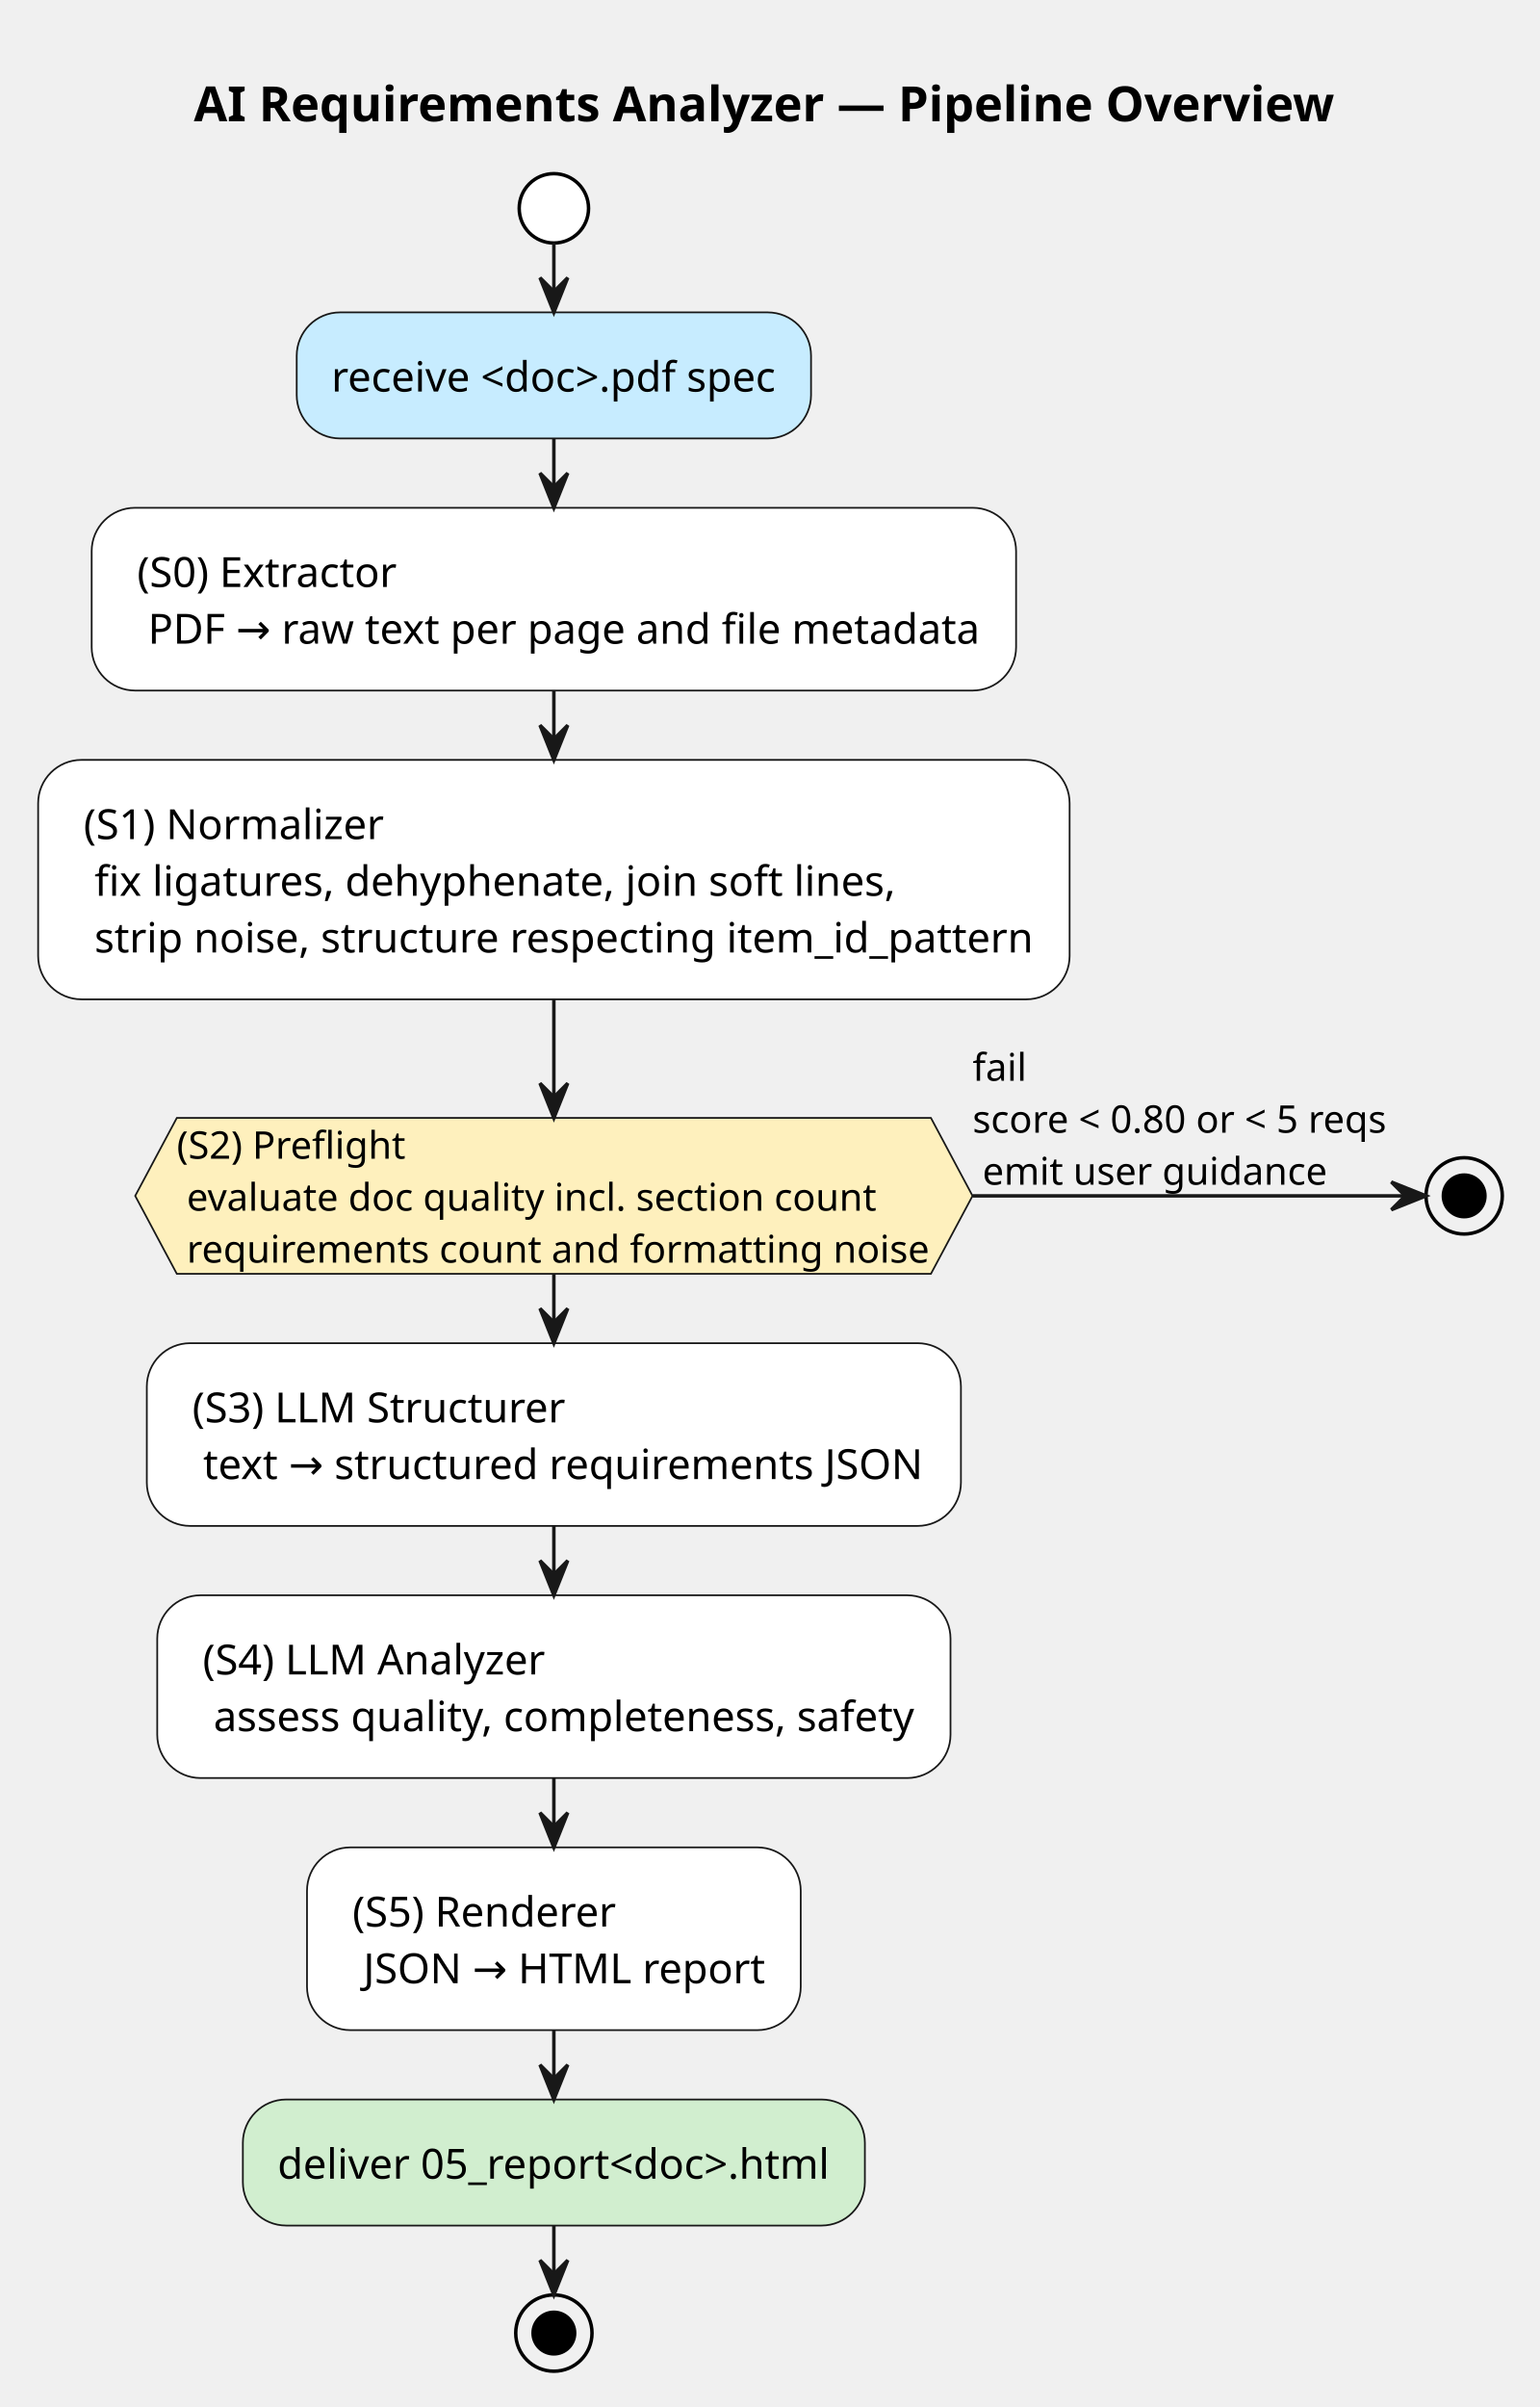
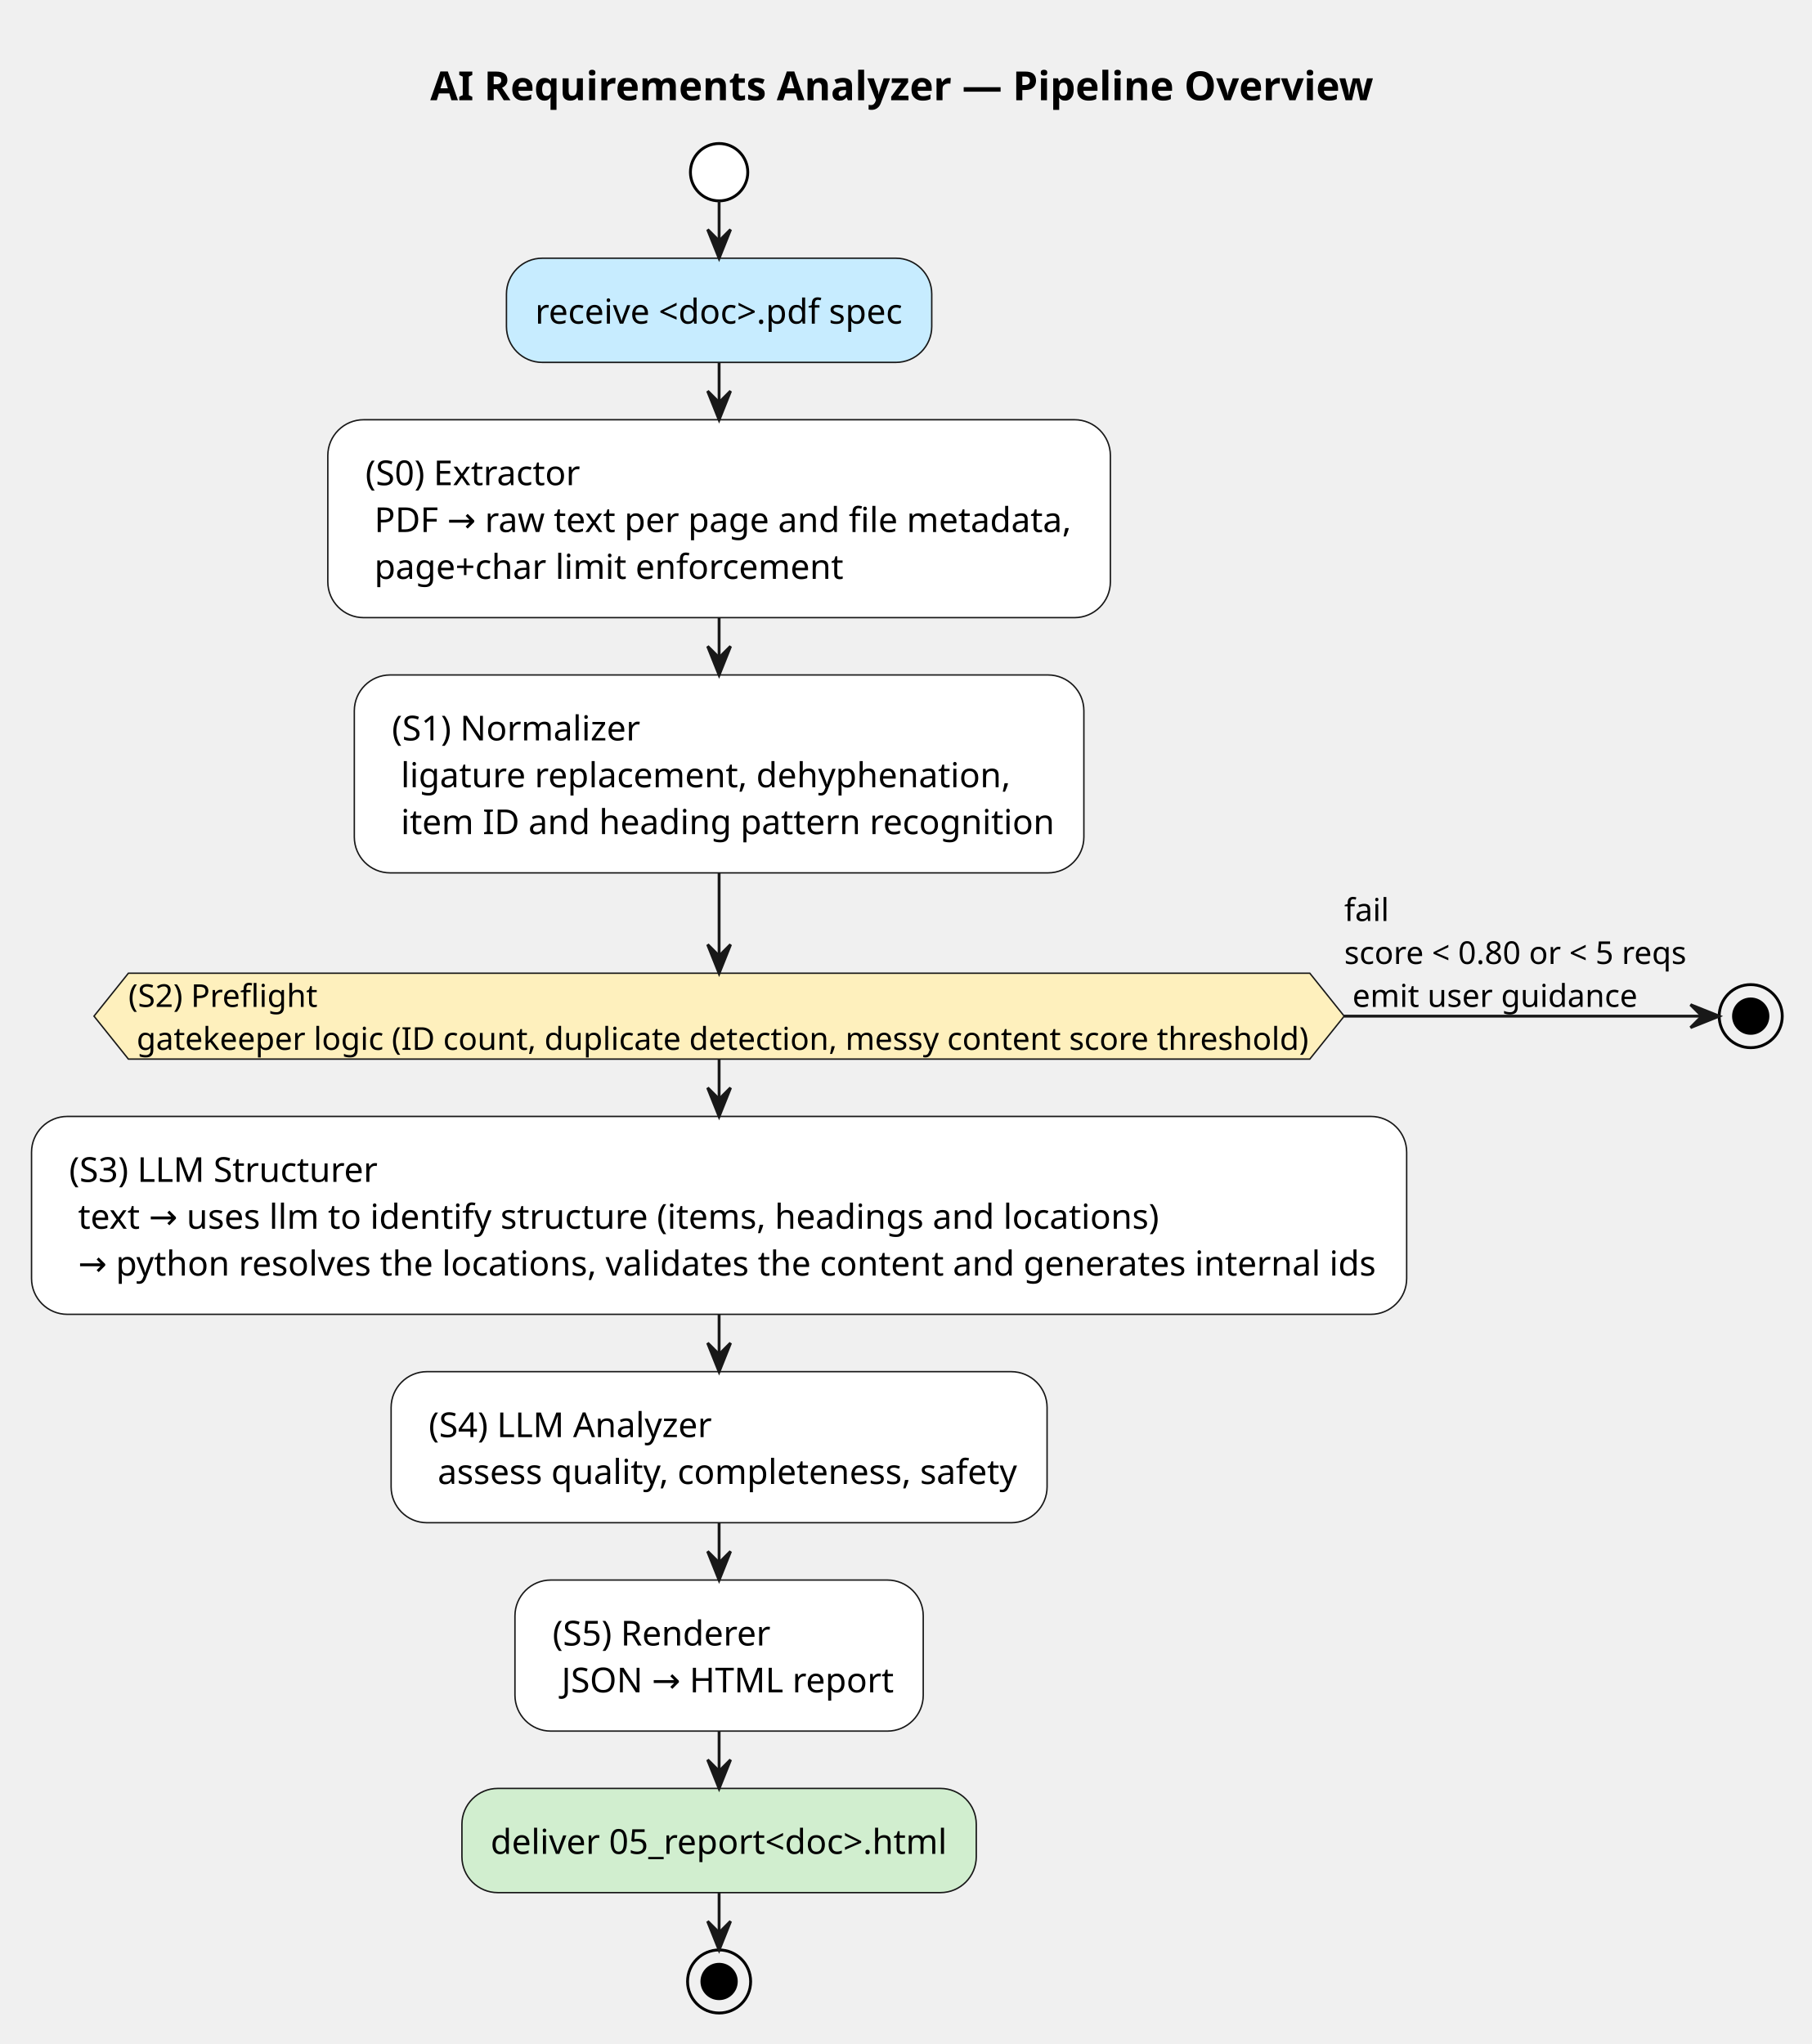
- <svg xmlns="http://www.w3.org/2000/svg" contentStyleType="text/css" data-diagram-type="ACTIVITY" height="694px" preserveAspectRatio="none" style="width:444px;height:694px;background:#FFFFFF;" version="1.1" viewBox="0 0 444 694" width="444px" zoomAndPan="magnify">
+ <svg xmlns="http://www.w3.org/2000/svg" contentStyleType="text/css" data-diagram-type="ACTIVITY" height="713px" preserveAspectRatio="none" style="width:632px;height:713px;background:#FFFFFF;" version="1.1" viewBox="0 0 632 713" width="632px" zoomAndPan="magnify">
  <defs />
  <g>
    <g class="title" data-source-line="5">
-       <text fill="#000000" font-family="sans-serif" font-size="14" font-weight="bold" lengthAdjust="spacing" textLength="329.489" x="55.898" y="34.966">AI Requirements Analyzer — Pipeline Overview</text>
+       <text fill="#000000" font-family="sans-serif" font-size="14" font-weight="bold" lengthAdjust="spacing" textLength="329.489" x="150.071" y="34.966">AI Requirements Analyzer — Pipeline Overview</text>
    </g>
-     <ellipse cx="159.745" cy="60.068" fill="#FFFFFF" rx="10" ry="10" style="stroke:#000000;stroke-width:1;" />
-     <rect fill="#C7ECFF" height="36.344" rx="12.5" ry="12.5" style="stroke:#181818;stroke-width:0.5;" width="148.341" x="85.575" y="90.068" />
-     <text fill="#000000" font-family="calibri" font-size="12" lengthAdjust="spacing" textLength="128.341" x="95.575" y="112.896">receive &lt;doc&gt;.pdf spec</text>
-     <rect fill="#FFFFFF" height="52.688" rx="12.5" ry="12.5" style="stroke:#181818;stroke-width:0.5;" width="266.612" x="26.439" y="146.412" />
-     <text fill="#000000" font-family="calibri" font-size="12" lengthAdjust="spacing" textLength="75.121" x="39.559" y="169.24">(S0) Extractor</text>
-     <text fill="#000000" font-family="calibri" font-size="12" lengthAdjust="spacing" textLength="240.372" x="42.679" y="185.584">PDF → raw text per page and file metadata</text>
-     <rect fill="#FFFFFF" height="69.032" rx="12.5" ry="12.5" style="stroke:#181818;stroke-width:0.5;" width="297.49" x="11" y="219.1" />
-     <text fill="#000000" font-family="calibri" font-size="12" lengthAdjust="spacing" textLength="86.617" x="24.12" y="241.928">(S1) Normalizer</text>
-     <text fill="#000000" font-family="calibri" font-size="12" lengthAdjust="spacing" textLength="231.302" x="27.24" y="258.272">fix ligatures, dehyphenate, join soft lines,</text>
-     <text fill="#000000" font-family="calibri" font-size="12" lengthAdjust="spacing" textLength="271.25" x="27.24" y="274.617">strip noise, structure respecting item_id_pattern</text>
-     <polygon fill="#FEF0BD" points="50.994,322.328,268.496,322.328,280.496,344.801,268.496,367.274,50.994,367.274,38.994,344.801,50.994,322.328" style="stroke:#181818;stroke-width:0.5;" />
-     <text fill="#000000" font-family="calibri" font-size="11" lengthAdjust="spacing" textLength="66.186" x="50.994" y="334.087">(S2) Preflight</text>
-     <text fill="#000000" font-family="calibri" font-size="11" lengthAdjust="spacing" textLength="199.154" x="53.854" y="349.069">evaluate doc quality incl. section count</text>
-     <text fill="#000000" font-family="calibri" font-size="11" lengthAdjust="spacing" textLength="214.642" x="53.854" y="364.051">requirements count and formatting noise</text>
-     <text fill="#000000" font-family="calibri" font-size="11" lengthAdjust="spacing" textLength="15.631" x="280.496" y="311.615">fail</text>
-     <text fill="#000000" font-family="calibri" font-size="11" lengthAdjust="spacing" textLength="119.789" x="280.496" y="326.596">score &lt; 0.80 or &lt; 5 reqs</text>
-     <text fill="#000000" font-family="calibri" font-size="11" lengthAdjust="spacing" textLength="99.45" x="283.356" y="341.578">emit user guidance</text>
-     <ellipse cx="422.285" cy="344.801" fill="none" rx="11" ry="11" style="stroke:#000000;stroke-width:1;" />
-     <ellipse cx="422.285" cy="344.801" fill="#000000" rx="6" ry="6" style="stroke:#000000;stroke-width:1;" />
-     <rect fill="#FFFFFF" height="52.688" rx="12.5" ry="12.5" style="stroke:#181818;stroke-width:0.5;" width="234.8" x="42.345" y="387.274" />
-     <text fill="#000000" font-family="calibri" font-size="12" lengthAdjust="spacing" textLength="107.833" x="55.465" y="410.102">(S3) LLM Structurer</text>
-     <text fill="#000000" font-family="calibri" font-size="12" lengthAdjust="spacing" textLength="208.56" x="58.585" y="426.446">text → structured requirements JSON</text>
-     <rect fill="#FFFFFF" height="52.688" rx="12.5" ry="12.5" style="stroke:#181818;stroke-width:0.5;" width="228.79" x="45.35" y="459.962" />
-     <text fill="#000000" font-family="calibri" font-size="12" lengthAdjust="spacing" textLength="98.749" x="58.47" y="482.79">(S4) LLM Analyzer</text>
-     <text fill="#000000" font-family="calibri" font-size="12" lengthAdjust="spacing" textLength="202.549" x="61.59" y="499.135">assess quality, completeness, safety</text>
-     <rect fill="#FFFFFF" height="52.688" rx="12.5" ry="12.5" style="stroke:#181818;stroke-width:0.5;" width="142.399" x="88.545" y="532.65" />
-     <text fill="#000000" font-family="calibri" font-size="12" lengthAdjust="spacing" textLength="76.249" x="101.665" y="555.479">(S5) Renderer</text>
-     <text fill="#000000" font-family="calibri" font-size="12" lengthAdjust="spacing" textLength="116.159" x="104.785" y="571.823">JSON → HTML report</text>
-     <rect fill="#D1EECF" height="36.344" rx="12.5" ry="12.5" style="stroke:#181818;stroke-width:0.5;" width="179.397" x="70.046" y="605.339" />
-     <text fill="#000000" font-family="calibri" font-size="12" lengthAdjust="spacing" textLength="159.397" x="80.046" y="628.167">deliver 05_report&lt;doc&gt;.html</text>
-     <ellipse cx="159.745" cy="672.683" fill="none" rx="11" ry="11" style="stroke:#000000;stroke-width:1;" />
-     <ellipse cx="159.745" cy="672.683" fill="#000000" rx="6" ry="6" style="stroke:#000000;stroke-width:1;" />
-     <line style="stroke:#181818;stroke-width:1;" x1="159.745" x2="159.745" y1="70.068" y2="90.068" />
-     <polygon fill="#181818" points="155.745,80.068,159.745,90.068,163.745,80.068,159.745,84.068" style="stroke:#181818;stroke-width:1;" />
-     <line style="stroke:#181818;stroke-width:1;" x1="159.745" x2="159.745" y1="126.412" y2="146.412" />
-     <polygon fill="#181818" points="155.745,136.412,159.745,146.412,163.745,136.412,159.745,140.412" style="stroke:#181818;stroke-width:1;" />
-     <line style="stroke:#181818;stroke-width:1;" x1="159.745" x2="159.745" y1="199.1" y2="219.1" />
-     <polygon fill="#181818" points="155.745,209.1,159.745,219.1,163.745,209.1,159.745,213.1" style="stroke:#181818;stroke-width:1;" />
-     <line style="stroke:#181818;stroke-width:1;" x1="159.745" x2="159.745" y1="367.274" y2="387.274" />
-     <polygon fill="#181818" points="155.745,377.274,159.745,387.274,163.745,377.274,159.745,381.274" style="stroke:#181818;stroke-width:1;" />
-     <line style="stroke:#181818;stroke-width:1;" x1="280.496" x2="411.285" y1="344.801" y2="344.801" />
-     <polygon fill="#181818" points="401.285,340.801,411.285,344.801,401.285,348.801,405.285,344.801" style="stroke:#181818;stroke-width:1;" />
-     <line style="stroke:#181818;stroke-width:1;" x1="159.745" x2="159.745" y1="288.133" y2="322.328" />
-     <polygon fill="#181818" points="155.745,312.328,159.745,322.328,163.745,312.328,159.745,316.328" style="stroke:#181818;stroke-width:1;" />
-     <line style="stroke:#181818;stroke-width:1;" x1="159.745" x2="159.745" y1="439.962" y2="459.962" />
-     <polygon fill="#181818" points="155.745,449.962,159.745,459.962,163.745,449.962,159.745,453.962" style="stroke:#181818;stroke-width:1;" />
-     <line style="stroke:#181818;stroke-width:1;" x1="159.745" x2="159.745" y1="512.65" y2="532.65" />
-     <polygon fill="#181818" points="155.745,522.65,159.745,532.65,163.745,522.65,159.745,526.65" style="stroke:#181818;stroke-width:1;" />
-     <line style="stroke:#181818;stroke-width:1;" x1="159.745" x2="159.745" y1="585.339" y2="605.339" />
-     <polygon fill="#181818" points="155.745,595.339,159.745,605.339,163.745,595.339,159.745,599.339" style="stroke:#181818;stroke-width:1;" />
-     <line style="stroke:#181818;stroke-width:1;" x1="159.745" x2="159.745" y1="641.683" y2="661.683" />
-     <polygon fill="#181818" points="155.745,651.683,159.745,661.683,163.745,651.683,159.745,655.683" style="stroke:#181818;stroke-width:1;" />
+     <ellipse cx="250.813" cy="60.068" fill="#FFFFFF" rx="10" ry="10" style="stroke:#000000;stroke-width:1;" />
+     <rect fill="#C7ECFF" height="36.344" rx="12.5" ry="12.5" style="stroke:#181818;stroke-width:0.5;" width="148.341" x="176.643" y="90.068" />
+     <text fill="#000000" font-family="calibri" font-size="12" lengthAdjust="spacing" textLength="128.341" x="186.643" y="112.896">receive &lt;doc&gt;.pdf spec</text>
+     <rect fill="#FFFFFF" height="69.032" rx="12.5" ry="12.5" style="stroke:#181818;stroke-width:0.5;" width="272.948" x="114.339" y="146.412" />
+     <text fill="#000000" font-family="calibri" font-size="12" lengthAdjust="spacing" textLength="75.121" x="127.459" y="169.24">(S0) Extractor</text>
+     <text fill="#000000" font-family="calibri" font-size="12" lengthAdjust="spacing" textLength="243.588" x="130.579" y="185.584">PDF → raw text per page and file metadata,</text>
+     <text fill="#000000" font-family="calibri" font-size="12" lengthAdjust="spacing" textLength="163.861" x="130.579" y="201.928">page+char limit enforcement</text>
+     <rect fill="#FFFFFF" height="69.032" rx="12.5" ry="12.5" style="stroke:#181818;stroke-width:0.5;" width="254.458" x="123.584" y="235.444" />
+     <text fill="#000000" font-family="calibri" font-size="12" lengthAdjust="spacing" textLength="86.617" x="136.704" y="258.272">(S1) Normalizer</text>
+     <text fill="#000000" font-family="calibri" font-size="12" lengthAdjust="spacing" textLength="213.145" x="139.824" y="274.617">ligature replacement, dehyphenation,</text>
+     <text fill="#000000" font-family="calibri" font-size="12" lengthAdjust="spacing" textLength="228.218" x="139.824" y="290.961">item ID and heading pattern recognition</text>
+     <polygon fill="#FEF0BD" points="44.784,339.477,456.841,339.477,468.841,354.459,456.841,369.44,44.784,369.44,32.784,354.459,44.784,339.477" style="stroke:#181818;stroke-width:0.5;" />
+     <text fill="#000000" font-family="calibri" font-size="11" lengthAdjust="spacing" textLength="66.186" x="44.784" y="351.236">(S2) Preflight</text>
+     <text fill="#000000" font-family="calibri" font-size="11" lengthAdjust="spacing" textLength="409.197" x="47.644" y="366.217">gatekeeper logic (ID count, duplicate detection, messy content score threshold)</text>
+     <text fill="#000000" font-family="calibri" font-size="11" lengthAdjust="spacing" textLength="15.631" x="468.841" y="321.272">fail</text>
+     <text fill="#000000" font-family="calibri" font-size="11" lengthAdjust="spacing" textLength="119.789" x="468.841" y="336.254">score &lt; 0.80 or &lt; 5 reqs</text>
+     <text fill="#000000" font-family="calibri" font-size="11" lengthAdjust="spacing" textLength="99.45" x="471.702" y="351.236">emit user guidance</text>
+     <ellipse cx="610.631" cy="354.459" fill="none" rx="11" ry="11" style="stroke:#000000;stroke-width:1;" />
+     <ellipse cx="610.631" cy="354.459" fill="#000000" rx="6" ry="6" style="stroke:#000000;stroke-width:1;" />
+     <rect fill="#FFFFFF" height="69.032" rx="12.5" ry="12.5" style="stroke:#181818;stroke-width:0.5;" width="479.626" x="11" y="389.44" />
+     <text fill="#000000" font-family="calibri" font-size="12" lengthAdjust="spacing" textLength="107.833" x="24.12" y="412.269">(S3) LLM Structurer</text>
+     <text fill="#000000" font-family="calibri" font-size="12" lengthAdjust="spacing" textLength="377.485" x="27.24" y="428.613">text → uses llm to identify structure (items, headings and locations)</text>
+     <text fill="#000000" font-family="calibri" font-size="12" lengthAdjust="spacing" textLength="453.386" x="27.24" y="444.957">→ python resolves the locations, validates the content and generates internal ids</text>
+     <rect fill="#FFFFFF" height="52.688" rx="12.5" ry="12.5" style="stroke:#181818;stroke-width:0.5;" width="228.79" x="136.418" y="478.473" />
+     <text fill="#000000" font-family="calibri" font-size="12" lengthAdjust="spacing" textLength="98.749" x="149.538" y="501.301">(S4) LLM Analyzer</text>
+     <text fill="#000000" font-family="calibri" font-size="12" lengthAdjust="spacing" textLength="202.549" x="152.658" y="517.645">assess quality, completeness, safety</text>
+     <rect fill="#FFFFFF" height="52.688" rx="12.5" ry="12.5" style="stroke:#181818;stroke-width:0.5;" width="142.399" x="179.613" y="551.161" />
+     <text fill="#000000" font-family="calibri" font-size="12" lengthAdjust="spacing" textLength="76.249" x="192.733" y="573.989">(S5) Renderer</text>
+     <text fill="#000000" font-family="calibri" font-size="12" lengthAdjust="spacing" textLength="116.159" x="195.853" y="590.333">JSON → HTML report</text>
+     <rect fill="#D1EECF" height="36.344" rx="12.5" ry="12.5" style="stroke:#181818;stroke-width:0.5;" width="179.397" x="161.114" y="623.849" />
+     <text fill="#000000" font-family="calibri" font-size="12" lengthAdjust="spacing" textLength="159.397" x="171.114" y="646.677">deliver 05_report&lt;doc&gt;.html</text>
+     <ellipse cx="250.813" cy="691.193" fill="none" rx="11" ry="11" style="stroke:#000000;stroke-width:1;" />
+     <ellipse cx="250.813" cy="691.193" fill="#000000" rx="6" ry="6" style="stroke:#000000;stroke-width:1;" />
+     <line style="stroke:#181818;stroke-width:1;" x1="250.813" x2="250.813" y1="70.068" y2="90.068" />
+     <polygon fill="#181818" points="246.813,80.068,250.813,90.068,254.813,80.068,250.813,84.068" style="stroke:#181818;stroke-width:1;" />
+     <line style="stroke:#181818;stroke-width:1;" x1="250.813" x2="250.813" y1="126.412" y2="146.412" />
+     <polygon fill="#181818" points="246.813,136.412,250.813,146.412,254.813,136.412,250.813,140.412" style="stroke:#181818;stroke-width:1;" />
+     <line style="stroke:#181818;stroke-width:1;" x1="250.813" x2="250.813" y1="215.444" y2="235.444" />
+     <polygon fill="#181818" points="246.813,225.444,250.813,235.444,254.813,225.444,250.813,229.444" style="stroke:#181818;stroke-width:1;" />
+     <line style="stroke:#181818;stroke-width:1;" x1="250.813" x2="250.813" y1="369.44" y2="389.44" />
+     <polygon fill="#181818" points="246.813,379.44,250.813,389.44,254.813,379.44,250.813,383.44" style="stroke:#181818;stroke-width:1;" />
+     <line style="stroke:#181818;stroke-width:1;" x1="468.841" x2="599.631" y1="354.459" y2="354.459" />
+     <polygon fill="#181818" points="589.631,350.459,599.631,354.459,589.631,358.459,593.631,354.459" style="stroke:#181818;stroke-width:1;" />
+     <line style="stroke:#181818;stroke-width:1;" x1="250.813" x2="250.813" y1="304.477" y2="339.477" />
+     <polygon fill="#181818" points="246.813,329.477,250.813,339.477,254.813,329.477,250.813,333.477" style="stroke:#181818;stroke-width:1;" />
+     <line style="stroke:#181818;stroke-width:1;" x1="250.813" x2="250.813" y1="458.473" y2="478.473" />
+     <polygon fill="#181818" points="246.813,468.473,250.813,478.473,254.813,468.473,250.813,472.473" style="stroke:#181818;stroke-width:1;" />
+     <line style="stroke:#181818;stroke-width:1;" x1="250.813" x2="250.813" y1="531.161" y2="551.161" />
+     <polygon fill="#181818" points="246.813,541.161,250.813,551.161,254.813,541.161,250.813,545.161" style="stroke:#181818;stroke-width:1;" />
+     <line style="stroke:#181818;stroke-width:1;" x1="250.813" x2="250.813" y1="603.849" y2="623.849" />
+     <polygon fill="#181818" points="246.813,613.849,250.813,623.849,254.813,613.849,250.813,617.849" style="stroke:#181818;stroke-width:1;" />
+     <line style="stroke:#181818;stroke-width:1;" x1="250.813" x2="250.813" y1="660.193" y2="680.193" />
+     <polygon fill="#181818" points="246.813,670.193,250.813,680.193,254.813,670.193,250.813,674.193" style="stroke:#181818;stroke-width:1;" />
  </g>
</svg>
